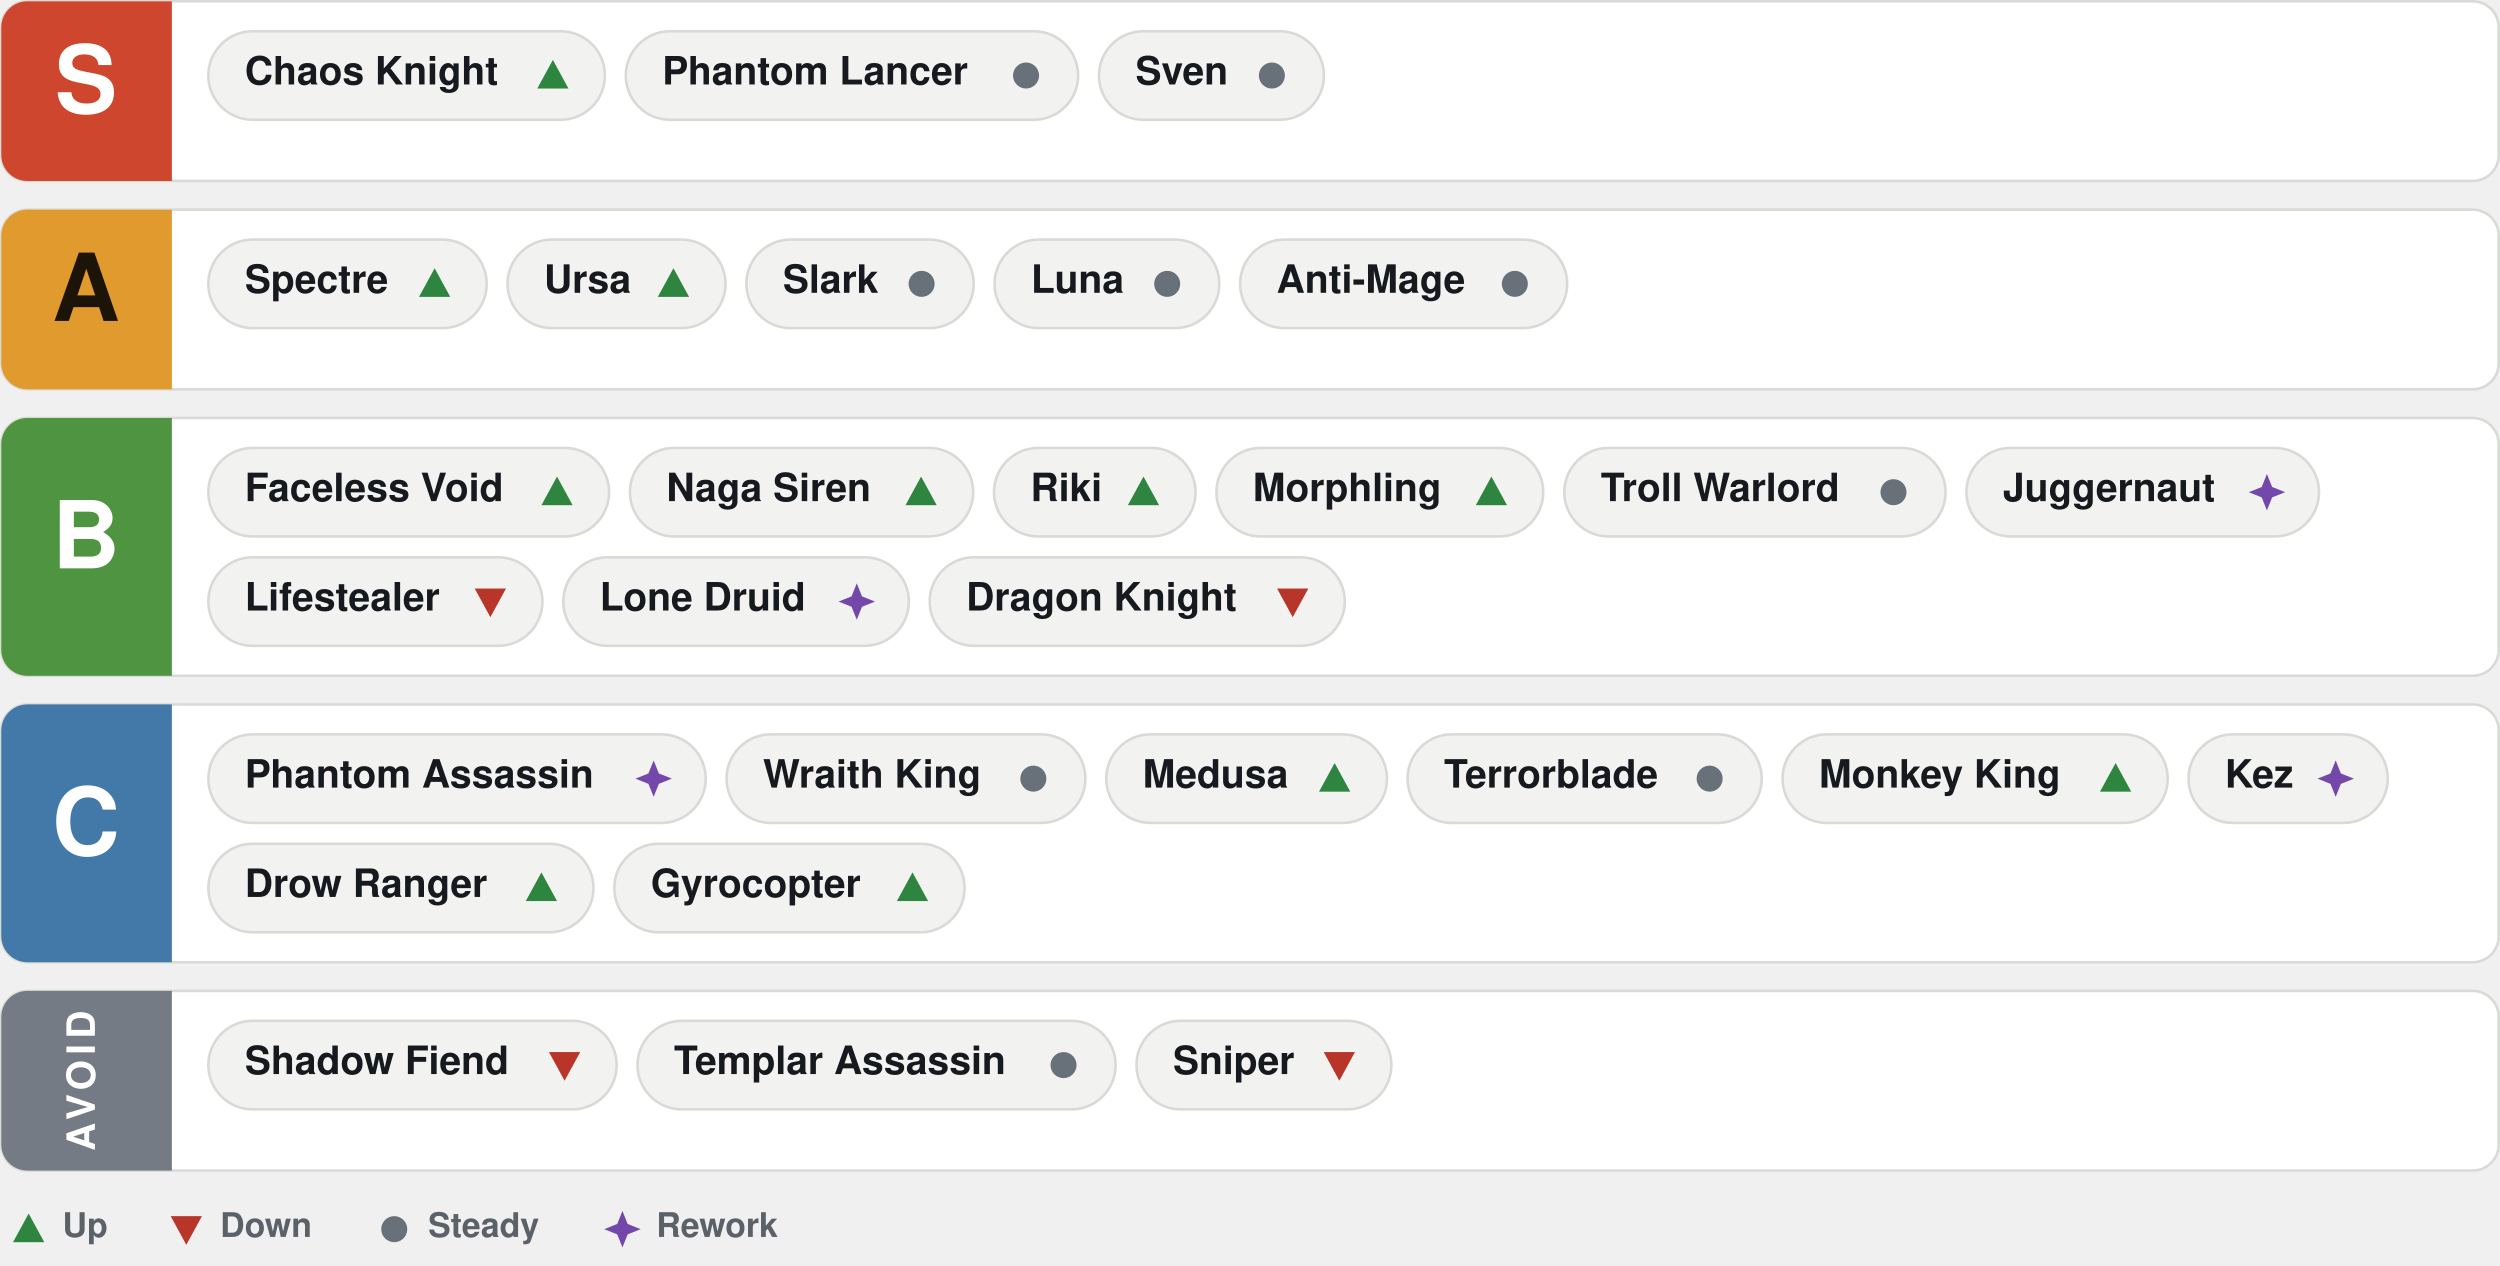
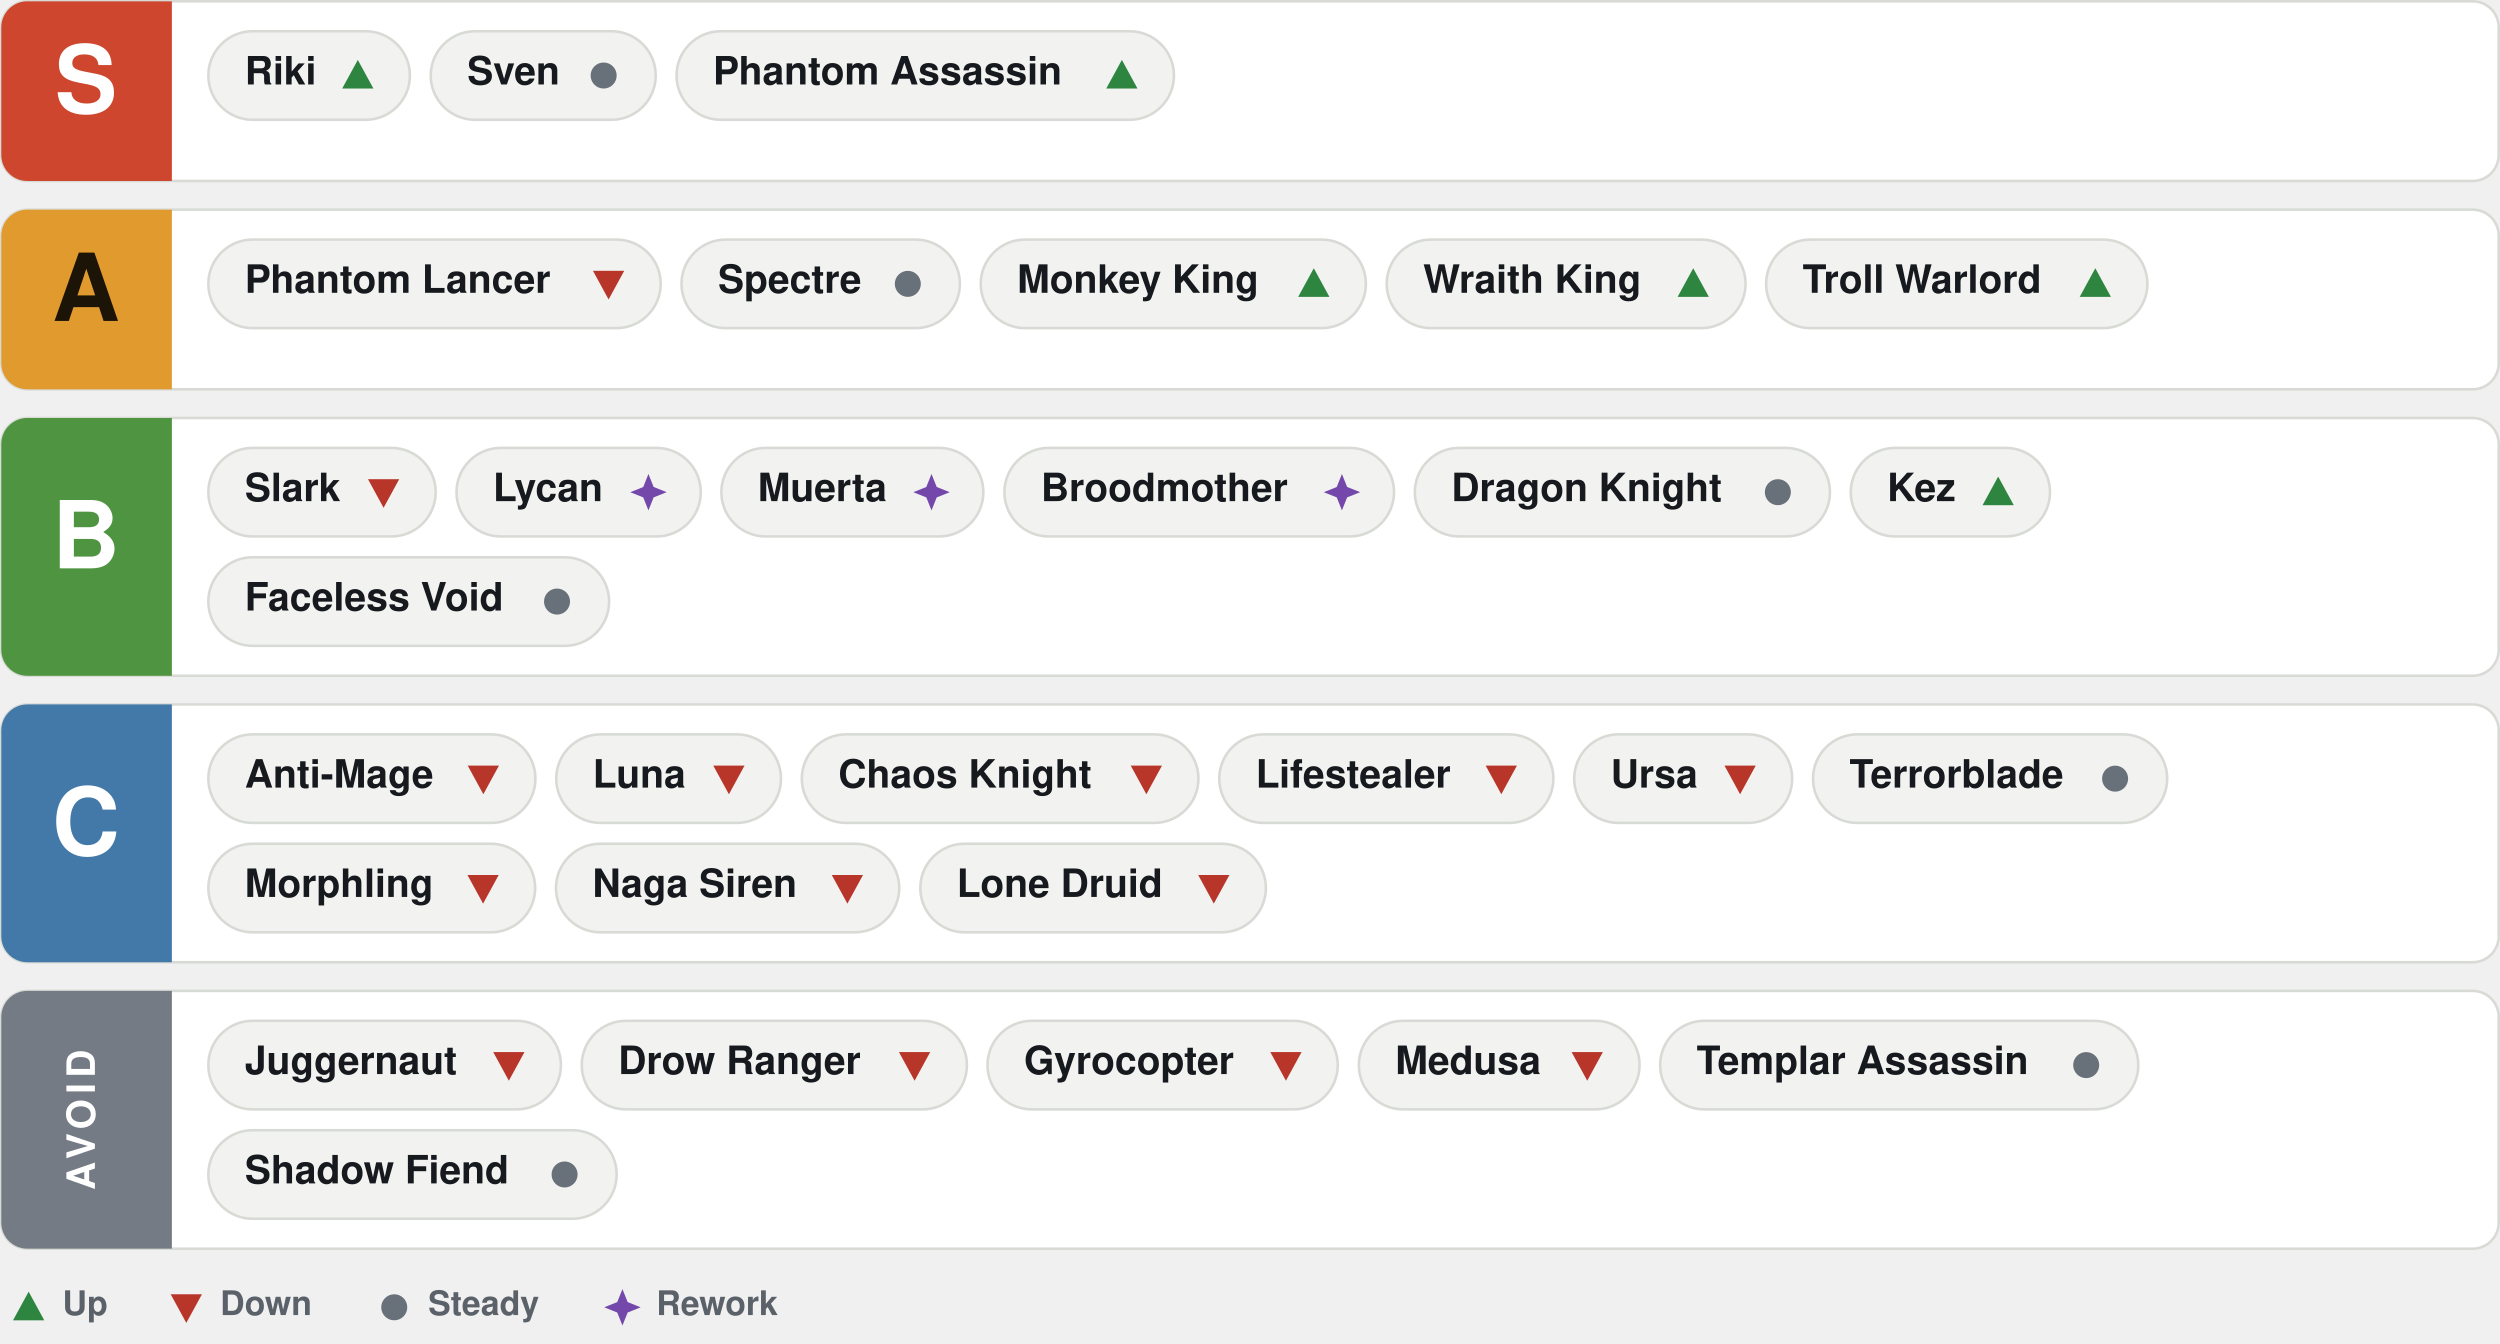
- <svg xmlns="http://www.w3.org/2000/svg" viewBox="0 0 960 486" width="960" height="486" role="img" aria-label="Position 1 tier list for patch 7.42">
+ <svg xmlns="http://www.w3.org/2000/svg" viewBox="0 0 960 516" width="960" height="516" role="img" aria-label="Position 1 tier list for patch 7.42">
  <style>
.card{fill:#ffffff;stroke:#d8dbd5}
.pill{fill:#f2f3f0;stroke:#d8dbd5}
.ink{fill:#16191d}
.muted{fill:#5b6168}
.sep{stroke:#d8dbd5}
.up{fill:#2d8540}.down{fill:#b8352a}.steady{fill:#687079}.rework{fill:#7448ab}
.rec{fill:#2d8540}.alt{fill:#3c6f9a}
.arrow{stroke:#8a9099;fill:none}
@media (prefers-color-scheme: dark){
.card{fill:#1a1d22;stroke:#2b3037}
.pill{fill:#111317;stroke:#2b3037}
.ink{fill:#e6e8eb}
.muted{fill:#9ba2ab}
.sep{stroke:#2b3037}
.up{fill:#5cc46f}.down{fill:#ef6c60}.steady{fill:#9ba2ab}.rework{fill:#ad8ae3}
.rec{fill:#3f9a52}.alt{fill:#4f88b8}
.arrow{stroke:#6f767f}
}
text{font-family:'Segoe UI',Helvetica,Arial,sans-serif;font-weight:700}
</style>
  <rect class="card" x="0.5" y="0.5" width="959" height="69" rx="10" />
  <path fill="#cf462e" d="M10.5,0.5 H66 V69.5 H10.5 A10,10 0 0 1 0.5,59.5 V10.5 A10,10 0 0 1 10.5,0.5 Z" />
  <text x="33.0" y="35.0" fill="#ffffff" font-size="36" text-anchor="middle" dominant-baseline="central">S</text>
-   <rect class="pill" x="80.0" y="12" width="152.3" height="34" rx="17.0" />
-   <text class="ink" x="94.0" y="29.0" font-size="15" dominant-baseline="central">Chaos Knight</text>
-   <path class="up" d="M206.3,34.0 L212.3,23.0 L218.3,34.0 Z" />
-   <rect class="pill" x="240.3" y="12" width="173.7" height="34" rx="17.0" />
-   <text class="ink" x="254.3" y="29.0" font-size="15" dominant-baseline="central">Phantom Lancer</text>
-   <circle class="steady" cx="394.0" cy="29.0" r="5" />
-   <rect class="pill" x="422.0" y="12" width="86.4" height="34" rx="17.0" />
-   <text class="ink" x="436.0" y="29.0" font-size="15" dominant-baseline="central">Sven</text>
-   <circle class="steady" cx="488.4" cy="29.0" r="5" />
+   <rect class="pill" x="80.0" y="12" width="77.4" height="34" rx="17.0" />
+   <text class="ink" x="94.0" y="29.0" font-size="15" dominant-baseline="central">Riki</text>
+   <path class="up" d="M131.4,34.0 L137.4,23.0 L143.4,34.0 Z" />
+   <rect class="pill" x="165.4" y="12" width="86.4" height="34" rx="17.0" />
+   <text class="ink" x="179.4" y="29.0" font-size="15" dominant-baseline="central">Sven</text>
+   <circle class="steady" cx="231.8" cy="29.0" r="5" />
+   <rect class="pill" x="259.8" y="12" width="191.0" height="34" rx="17.0" />
+   <text class="ink" x="273.8" y="29.0" font-size="15" dominant-baseline="central">Phantom Assassin</text>
+   <path class="up" d="M424.8,34.0 L430.8,23.0 L436.8,34.0 Z" />
  <rect class="card" x="0.5" y="80.5" width="959" height="69" rx="10" />
  <path fill="#e09a2e" d="M10.5,80.5 H66 V149.5 H10.5 A10,10 0 0 1 0.5,139.5 V90.5 A10,10 0 0 1 10.5,80.5 Z" />
  <text x="33.0" y="115.0" fill="#1c1406" font-size="36" text-anchor="middle" dominant-baseline="central">A</text>
-   <rect class="pill" x="80.0" y="92" width="106.9" height="34" rx="17.0" />
-   <text class="ink" x="94.0" y="109.0" font-size="15" dominant-baseline="central">Spectre</text>
-   <path class="up" d="M160.9,114.0 L166.9,103.0 L172.9,114.0 Z" />
-   <rect class="pill" x="194.9" y="92" width="83.7" height="34" rx="17.0" />
-   <text class="ink" x="208.9" y="109.0" font-size="15" dominant-baseline="central">Ursa</text>
-   <path class="up" d="M252.6,114.0 L258.6,103.0 L264.6,114.0 Z" />
-   <rect class="pill" x="286.6" y="92" width="87.3" height="34" rx="17.0" />
-   <text class="ink" x="300.6" y="109.0" font-size="15" dominant-baseline="central">Slark</text>
-   <circle class="steady" cx="353.9" cy="109.0" r="5" />
-   <rect class="pill" x="381.9" y="92" width="86.3" height="34" rx="17.0" />
-   <text class="ink" x="395.9" y="109.0" font-size="15" dominant-baseline="central">Luna</text>
-   <circle class="steady" cx="448.2" cy="109.0" r="5" />
-   <rect class="pill" x="476.2" y="92" width="125.6" height="34" rx="17.0" />
-   <text class="ink" x="490.2" y="109.0" font-size="15" dominant-baseline="central">Anti-Mage</text>
-   <circle class="steady" cx="581.7" cy="109.0" r="5" />
+   <rect class="pill" x="80.0" y="92" width="173.7" height="34" rx="17.0" />
+   <text class="ink" x="94.0" y="109.0" font-size="15" dominant-baseline="central">Phantom Lancer</text>
+   <path class="down" d="M227.7,104.0 L233.7,115.0 L239.7,104.0 Z" />
+   <rect class="pill" x="261.7" y="92" width="106.9" height="34" rx="17.0" />
+   <text class="ink" x="275.7" y="109.0" font-size="15" dominant-baseline="central">Spectre</text>
+   <circle class="steady" cx="348.6" cy="109.0" r="5" />
+   <rect class="pill" x="376.6" y="92" width="147.9" height="34" rx="17.0" />
+   <text class="ink" x="390.6" y="109.0" font-size="15" dominant-baseline="central">Monkey King</text>
+   <path class="up" d="M498.5,114.0 L504.5,103.0 L510.5,114.0 Z" />
+   <rect class="pill" x="532.5" y="92" width="137.8" height="34" rx="17.0" />
+   <text class="ink" x="546.5" y="109.0" font-size="15" dominant-baseline="central">Wraith King</text>
+   <path class="up" d="M644.2,114.0 L650.2,103.0 L656.2,114.0 Z" />
+   <rect class="pill" x="678.2" y="92" width="146.4" height="34" rx="17.0" />
+   <text class="ink" x="692.2" y="109.0" font-size="15" dominant-baseline="central">Troll Warlord</text>
+   <path class="up" d="M798.6,114.0 L804.6,103.0 L810.6,114.0 Z" />
  <rect class="card" x="0.5" y="160.5" width="959" height="99" rx="10" />
  <path fill="#4f9440" d="M10.5,160.5 H66 V259.5 H10.5 A10,10 0 0 1 0.5,249.5 V170.5 A10,10 0 0 1 10.5,160.5 Z" />
  <text x="33.0" y="210.0" fill="#ffffff" font-size="36" text-anchor="middle" dominant-baseline="central">B</text>
-   <rect class="pill" x="80.0" y="172" width="153.9" height="34" rx="17.0" />
-   <text class="ink" x="94.0" y="189.0" font-size="15" dominant-baseline="central">Faceless Void</text>
-   <path class="up" d="M207.9,194.0 L213.9,183.0 L219.9,194.0 Z" />
-   <rect class="pill" x="241.9" y="172" width="131.8" height="34" rx="17.0" />
-   <text class="ink" x="255.9" y="189.0" font-size="15" dominant-baseline="central">Naga Siren</text>
-   <path class="up" d="M347.7,194.0 L353.7,183.0 L359.7,194.0 Z" />
-   <rect class="pill" x="381.7" y="172" width="77.4" height="34" rx="17.0" />
-   <text class="ink" x="395.7" y="189.0" font-size="15" dominant-baseline="central">Riki</text>
-   <path class="up" d="M433.1,194.0 L439.1,183.0 L445.1,194.0 Z" />
-   <rect class="pill" x="467.1" y="172" width="125.5" height="34" rx="17.0" />
-   <text class="ink" x="481.1" y="189.0" font-size="15" dominant-baseline="central">Morphling</text>
-   <path class="up" d="M566.7,194.0 L572.7,183.0 L578.7,194.0 Z" />
-   <rect class="pill" x="600.7" y="172" width="146.4" height="34" rx="17.0" />
-   <text class="ink" x="614.7" y="189.0" font-size="15" dominant-baseline="central">Troll Warlord</text>
-   <circle class="steady" cx="727.1" cy="189.0" r="5" />
-   <rect class="pill" x="755.1" y="172" width="135.4" height="34" rx="17.0" />
-   <text class="ink" x="769.1" y="189.0" font-size="15" dominant-baseline="central">Juggernaut</text>
-   <path class="rework" d="M870.5,182.0 L872.5,187.0 L877.5,189.0 L872.5,191.0 L870.5,196.0 L868.5,191.0 L863.5,189.0 L868.5,187.0 Z" />
-   <rect class="pill" x="80.0" y="214" width="128.3" height="34" rx="17.0" />
-   <text class="ink" x="94.0" y="231.0" font-size="15" dominant-baseline="central">Lifestealer</text>
-   <path class="down" d="M182.3,226.0 L188.3,237.0 L194.3,226.0 Z" />
-   <rect class="pill" x="216.3" y="214" width="132.7" height="34" rx="17.0" />
-   <text class="ink" x="230.3" y="231.0" font-size="15" dominant-baseline="central">Lone Druid</text>
-   <path class="rework" d="M329.0,224.0 L331.0,229.0 L336.0,231.0 L331.0,233.0 L329.0,238.0 L327.0,233.0 L322.0,231.0 L327.0,229.0 Z" />
-   <rect class="pill" x="357.0" y="214" width="159.4" height="34" rx="17.0" />
-   <text class="ink" x="371.0" y="231.0" font-size="15" dominant-baseline="central">Dragon Knight</text>
-   <path class="down" d="M490.4,226.0 L496.4,237.0 L502.4,226.0 Z" />
+   <rect class="pill" x="80.0" y="172" width="87.3" height="34" rx="17.0" />
+   <text class="ink" x="94.0" y="189.0" font-size="15" dominant-baseline="central">Slark</text>
+   <path class="down" d="M141.3,184.0 L147.3,195.0 L153.3,184.0 Z" />
+   <rect class="pill" x="175.3" y="172" width="93.8" height="34" rx="17.0" />
+   <text class="ink" x="189.3" y="189.0" font-size="15" dominant-baseline="central">Lycan</text>
+   <path class="rework" d="M249.0,182.0 L251.0,187.0 L256.0,189.0 L251.0,191.0 L249.0,196.0 L247.0,191.0 L242.0,189.0 L247.0,187.0 Z" />
+   <rect class="pill" x="277.0" y="172" width="100.6" height="34" rx="17.0" />
+   <text class="ink" x="291.0" y="189.0" font-size="15" dominant-baseline="central">Muerta</text>
+   <path class="rework" d="M357.7,182.0 L359.7,187.0 L364.7,189.0 L359.7,191.0 L357.7,196.0 L355.7,191.0 L350.7,189.0 L355.7,187.0 Z" />
+   <rect class="pill" x="385.7" y="172" width="149.6" height="34" rx="17.0" />
+   <text class="ink" x="399.7" y="189.0" font-size="15" dominant-baseline="central">Broodmother</text>
+   <path class="rework" d="M515.3,182.0 L517.3,187.0 L522.3,189.0 L517.3,191.0 L515.3,196.0 L513.3,191.0 L508.3,189.0 L513.3,187.0 Z" />
+   <rect class="pill" x="543.3" y="172" width="159.4" height="34" rx="17.0" />
+   <text class="ink" x="557.3" y="189.0" font-size="15" dominant-baseline="central">Dragon Knight</text>
+   <circle class="steady" cx="682.7" cy="189.0" r="5" />
+   <rect class="pill" x="710.7" y="172" width="76.5" height="34" rx="17.0" />
+   <text class="ink" x="724.7" y="189.0" font-size="15" dominant-baseline="central">Kez</text>
+   <path class="up" d="M761.3,194.0 L767.3,183.0 L773.3,194.0 Z" />
+   <rect class="pill" x="80.0" y="214" width="153.9" height="34" rx="17.0" />
+   <text class="ink" x="94.0" y="231.0" font-size="15" dominant-baseline="central">Faceless Void</text>
+   <circle class="steady" cx="213.9" cy="231.0" r="5" />
  <rect class="card" x="0.5" y="270.5" width="959" height="99" rx="10" />
  <path fill="#4279a8" d="M10.5,270.5 H66 V369.5 H10.5 A10,10 0 0 1 0.5,359.5 V280.5 A10,10 0 0 1 10.5,270.5 Z" />
  <text x="33.0" y="320.0" fill="#ffffff" font-size="36" text-anchor="middle" dominant-baseline="central">C</text>
-   <rect class="pill" x="80.0" y="282" width="191.0" height="34" rx="17.0" />
-   <text class="ink" x="94.0" y="299.0" font-size="15" dominant-baseline="central">Phantom Assassin</text>
-   <path class="rework" d="M251.0,292.0 L253.0,297.0 L258.0,299.0 L253.0,301.0 L251.0,306.0 L249.0,301.0 L244.0,299.0 L249.0,297.0 Z" />
-   <rect class="pill" x="279.0" y="282" width="137.8" height="34" rx="17.0" />
-   <text class="ink" x="293.0" y="299.0" font-size="15" dominant-baseline="central">Wraith King</text>
-   <circle class="steady" cx="396.8" cy="299.0" r="5" />
-   <rect class="pill" x="424.8" y="282" width="107.8" height="34" rx="17.0" />
-   <text class="ink" x="438.8" y="299.0" font-size="15" dominant-baseline="central">Medusa</text>
-   <path class="up" d="M506.5,304.0 L512.5,293.0 L518.5,304.0 Z" />
-   <rect class="pill" x="540.5" y="282" width="136.0" height="34" rx="17.0" />
-   <text class="ink" x="554.5" y="299.0" font-size="15" dominant-baseline="central">Terrorblade</text>
-   <circle class="steady" cx="656.5" cy="299.0" r="5" />
-   <rect class="pill" x="684.5" y="282" width="147.9" height="34" rx="17.0" />
-   <text class="ink" x="698.5" y="299.0" font-size="15" dominant-baseline="central">Monkey King</text>
-   <path class="up" d="M806.4,304.0 L812.4,293.0 L818.4,304.0 Z" />
-   <rect class="pill" x="840.4" y="282" width="76.5" height="34" rx="17.0" />
-   <text class="ink" x="854.4" y="299.0" font-size="15" dominant-baseline="central">Kez</text>
-   <path class="rework" d="M896.9,292.0 L898.9,297.0 L903.9,299.0 L898.9,301.0 L896.9,306.0 L894.9,301.0 L889.9,299.0 L894.9,297.0 Z" />
-   <rect class="pill" x="80.0" y="324" width="147.9" height="34" rx="17.0" />
-   <text class="ink" x="94.0" y="341.0" font-size="15" dominant-baseline="central">Drow Ranger</text>
-   <path class="up" d="M201.9,346.0 L207.9,335.0 L213.9,346.0 Z" />
-   <rect class="pill" x="235.9" y="324" width="134.5" height="34" rx="17.0" />
-   <text class="ink" x="249.9" y="341.0" font-size="15" dominant-baseline="central">Gyrocopter</text>
-   <path class="up" d="M344.4,346.0 L350.4,335.0 L356.4,346.0 Z" />
-   <rect class="card" x="0.5" y="380.5" width="959" height="69" rx="10" />
-   <path fill="#757b84" d="M10.5,380.5 H66 V449.5 H10.5 A10,10 0 0 1 0.5,439.5 V390.5 A10,10 0 0 1 10.5,380.5 Z" />
-   <text x="33.0" y="415.0" fill="#ffffff" font-size="15" letter-spacing="2" text-anchor="middle" dominant-baseline="central" transform="rotate(-90 33.0 415.0)">AVOID</text>
-   <rect class="pill" x="80.0" y="392" width="156.8" height="34" rx="17.0" />
-   <text class="ink" x="94.0" y="409.0" font-size="15" dominant-baseline="central">Shadow Fiend</text>
-   <path class="down" d="M210.8,404.0 L216.8,415.0 L222.8,404.0 Z" />
-   <rect class="pill" x="244.8" y="392" width="183.6" height="34" rx="17.0" />
-   <text class="ink" x="258.8" y="409.0" font-size="15" dominant-baseline="central">Templar Assassin</text>
-   <circle class="steady" cx="408.4" cy="409.0" r="5" />
-   <rect class="pill" x="436.4" y="392" width="97.9" height="34" rx="17.0" />
-   <text class="ink" x="450.4" y="409.0" font-size="15" dominant-baseline="central">Sniper</text>
-   <path class="down" d="M508.3,404.0 L514.3,415.0 L520.3,404.0 Z" />
-   <path class="up" d="M5,477 L11,466 L17,477 Z" />
-   <text class="muted" x="24" y="472" font-size="13" dominant-baseline="central">Up</text>
-   <path class="down" d="M65.541,467 L71.541,478 L77.541,467 Z" />
-   <text class="muted" x="84.541" y="472" font-size="13" dominant-baseline="central">Down</text>
-   <circle class="steady" cx="151.392" cy="472" r="5" />
-   <text class="muted" x="164.392" y="472" font-size="13" dominant-baseline="central">Steady</text>
-   <path class="rework" d="M239.018,465 L241.018,470 L246.018,472 L241.018,474 L239.018,479 L237.018,474 L232.018,472 L237.018,470 Z" />
-   <text class="muted" x="252.018" y="472" font-size="13" dominant-baseline="central">Rework</text>
+   <rect class="pill" x="80.0" y="282" width="125.6" height="34" rx="17.0" />
+   <text class="ink" x="94.0" y="299.0" font-size="15" dominant-baseline="central">Anti-Mage</text>
+   <path class="down" d="M179.6,294.0 L185.6,305.0 L191.6,294.0 Z" />
+   <rect class="pill" x="213.6" y="282" width="86.3" height="34" rx="17.0" />
+   <text class="ink" x="227.6" y="299.0" font-size="15" dominant-baseline="central">Luna</text>
+   <path class="down" d="M273.9,294.0 L279.9,305.0 L285.9,294.0 Z" />
+   <rect class="pill" x="307.9" y="282" width="152.3" height="34" rx="17.0" />
+   <text class="ink" x="321.9" y="299.0" font-size="15" dominant-baseline="central">Chaos Knight</text>
+   <path class="down" d="M434.2,294.0 L440.2,305.0 L446.2,294.0 Z" />
+   <rect class="pill" x="468.2" y="282" width="128.3" height="34" rx="17.0" />
+   <text class="ink" x="482.2" y="299.0" font-size="15" dominant-baseline="central">Lifestealer</text>
+   <path class="down" d="M570.5,294.0 L576.5,305.0 L582.5,294.0 Z" />
+   <rect class="pill" x="604.5" y="282" width="83.7" height="34" rx="17.0" />
+   <text class="ink" x="618.5" y="299.0" font-size="15" dominant-baseline="central">Ursa</text>
+   <path class="down" d="M662.2,294.0 L668.2,305.0 L674.2,294.0 Z" />
+   <rect class="pill" x="696.2" y="282" width="136.0" height="34" rx="17.0" />
+   <text class="ink" x="710.2" y="299.0" font-size="15" dominant-baseline="central">Terrorblade</text>
+   <circle class="steady" cx="812.2" cy="299.0" r="5" />
+   <rect class="pill" x="80.0" y="324" width="125.5" height="34" rx="17.0" />
+   <text class="ink" x="94.0" y="341.0" font-size="15" dominant-baseline="central">Morphling</text>
+   <path class="down" d="M179.5,336.0 L185.5,347.0 L191.5,336.0 Z" />
+   <rect class="pill" x="213.5" y="324" width="131.8" height="34" rx="17.0" />
+   <text class="ink" x="227.5" y="341.0" font-size="15" dominant-baseline="central">Naga Siren</text>
+   <path class="down" d="M319.4,336.0 L325.4,347.0 L331.4,336.0 Z" />
+   <rect class="pill" x="353.4" y="324" width="132.7" height="34" rx="17.0" />
+   <text class="ink" x="367.4" y="341.0" font-size="15" dominant-baseline="central">Lone Druid</text>
+   <path class="down" d="M460.1,336.0 L466.1,347.0 L472.1,336.0 Z" />
+   <rect class="card" x="0.5" y="380.5" width="959" height="99" rx="10" />
+   <path fill="#757b84" d="M10.5,380.5 H66 V479.5 H10.5 A10,10 0 0 1 0.5,469.5 V390.5 A10,10 0 0 1 10.5,380.5 Z" />
+   <text x="33.0" y="430.0" fill="#ffffff" font-size="15" letter-spacing="2" text-anchor="middle" dominant-baseline="central" transform="rotate(-90 33.0 430.0)">AVOID</text>
+   <rect class="pill" x="80.0" y="392" width="135.4" height="34" rx="17.0" />
+   <text class="ink" x="94.0" y="409.0" font-size="15" dominant-baseline="central">Juggernaut</text>
+   <path class="down" d="M189.4,404.0 L195.4,415.0 L201.4,404.0 Z" />
+   <rect class="pill" x="223.4" y="392" width="147.9" height="34" rx="17.0" />
+   <text class="ink" x="237.4" y="409.0" font-size="15" dominant-baseline="central">Drow Ranger</text>
+   <path class="down" d="M345.2,404.0 L351.2,415.0 L357.2,404.0 Z" />
+   <rect class="pill" x="379.2" y="392" width="134.5" height="34" rx="17.0" />
+   <text class="ink" x="393.2" y="409.0" font-size="15" dominant-baseline="central">Gyrocopter</text>
+   <path class="down" d="M487.8,404.0 L493.8,415.0 L499.8,404.0 Z" />
+   <rect class="pill" x="521.8" y="392" width="107.8" height="34" rx="17.0" />
+   <text class="ink" x="535.8" y="409.0" font-size="15" dominant-baseline="central">Medusa</text>
+   <path class="down" d="M603.5,404.0 L609.5,415.0 L615.5,404.0 Z" />
+   <rect class="pill" x="637.5" y="392" width="183.6" height="34" rx="17.0" />
+   <text class="ink" x="651.5" y="409.0" font-size="15" dominant-baseline="central">Templar Assassin</text>
+   <circle class="steady" cx="801.1" cy="409.0" r="5" />
+   <rect class="pill" x="80.0" y="434" width="156.8" height="34" rx="17.0" />
+   <text class="ink" x="94.0" y="451.0" font-size="15" dominant-baseline="central">Shadow Fiend</text>
+   <circle class="steady" cx="216.8" cy="451.0" r="5" />
+   <path class="up" d="M5,507 L11,496 L17,507 Z" />
+   <text class="muted" x="24" y="502" font-size="13" dominant-baseline="central">Up</text>
+   <path class="down" d="M65.541,497 L71.541,508 L77.541,497 Z" />
+   <text class="muted" x="84.541" y="502" font-size="13" dominant-baseline="central">Down</text>
+   <circle class="steady" cx="151.392" cy="502" r="5" />
+   <text class="muted" x="164.392" y="502" font-size="13" dominant-baseline="central">Steady</text>
+   <path class="rework" d="M239.018,495 L241.018,500 L246.018,502 L241.018,504 L239.018,509 L237.018,504 L232.018,502 L237.018,500 Z" />
+   <text class="muted" x="252.018" y="502" font-size="13" dominant-baseline="central">Rework</text>
</svg>
